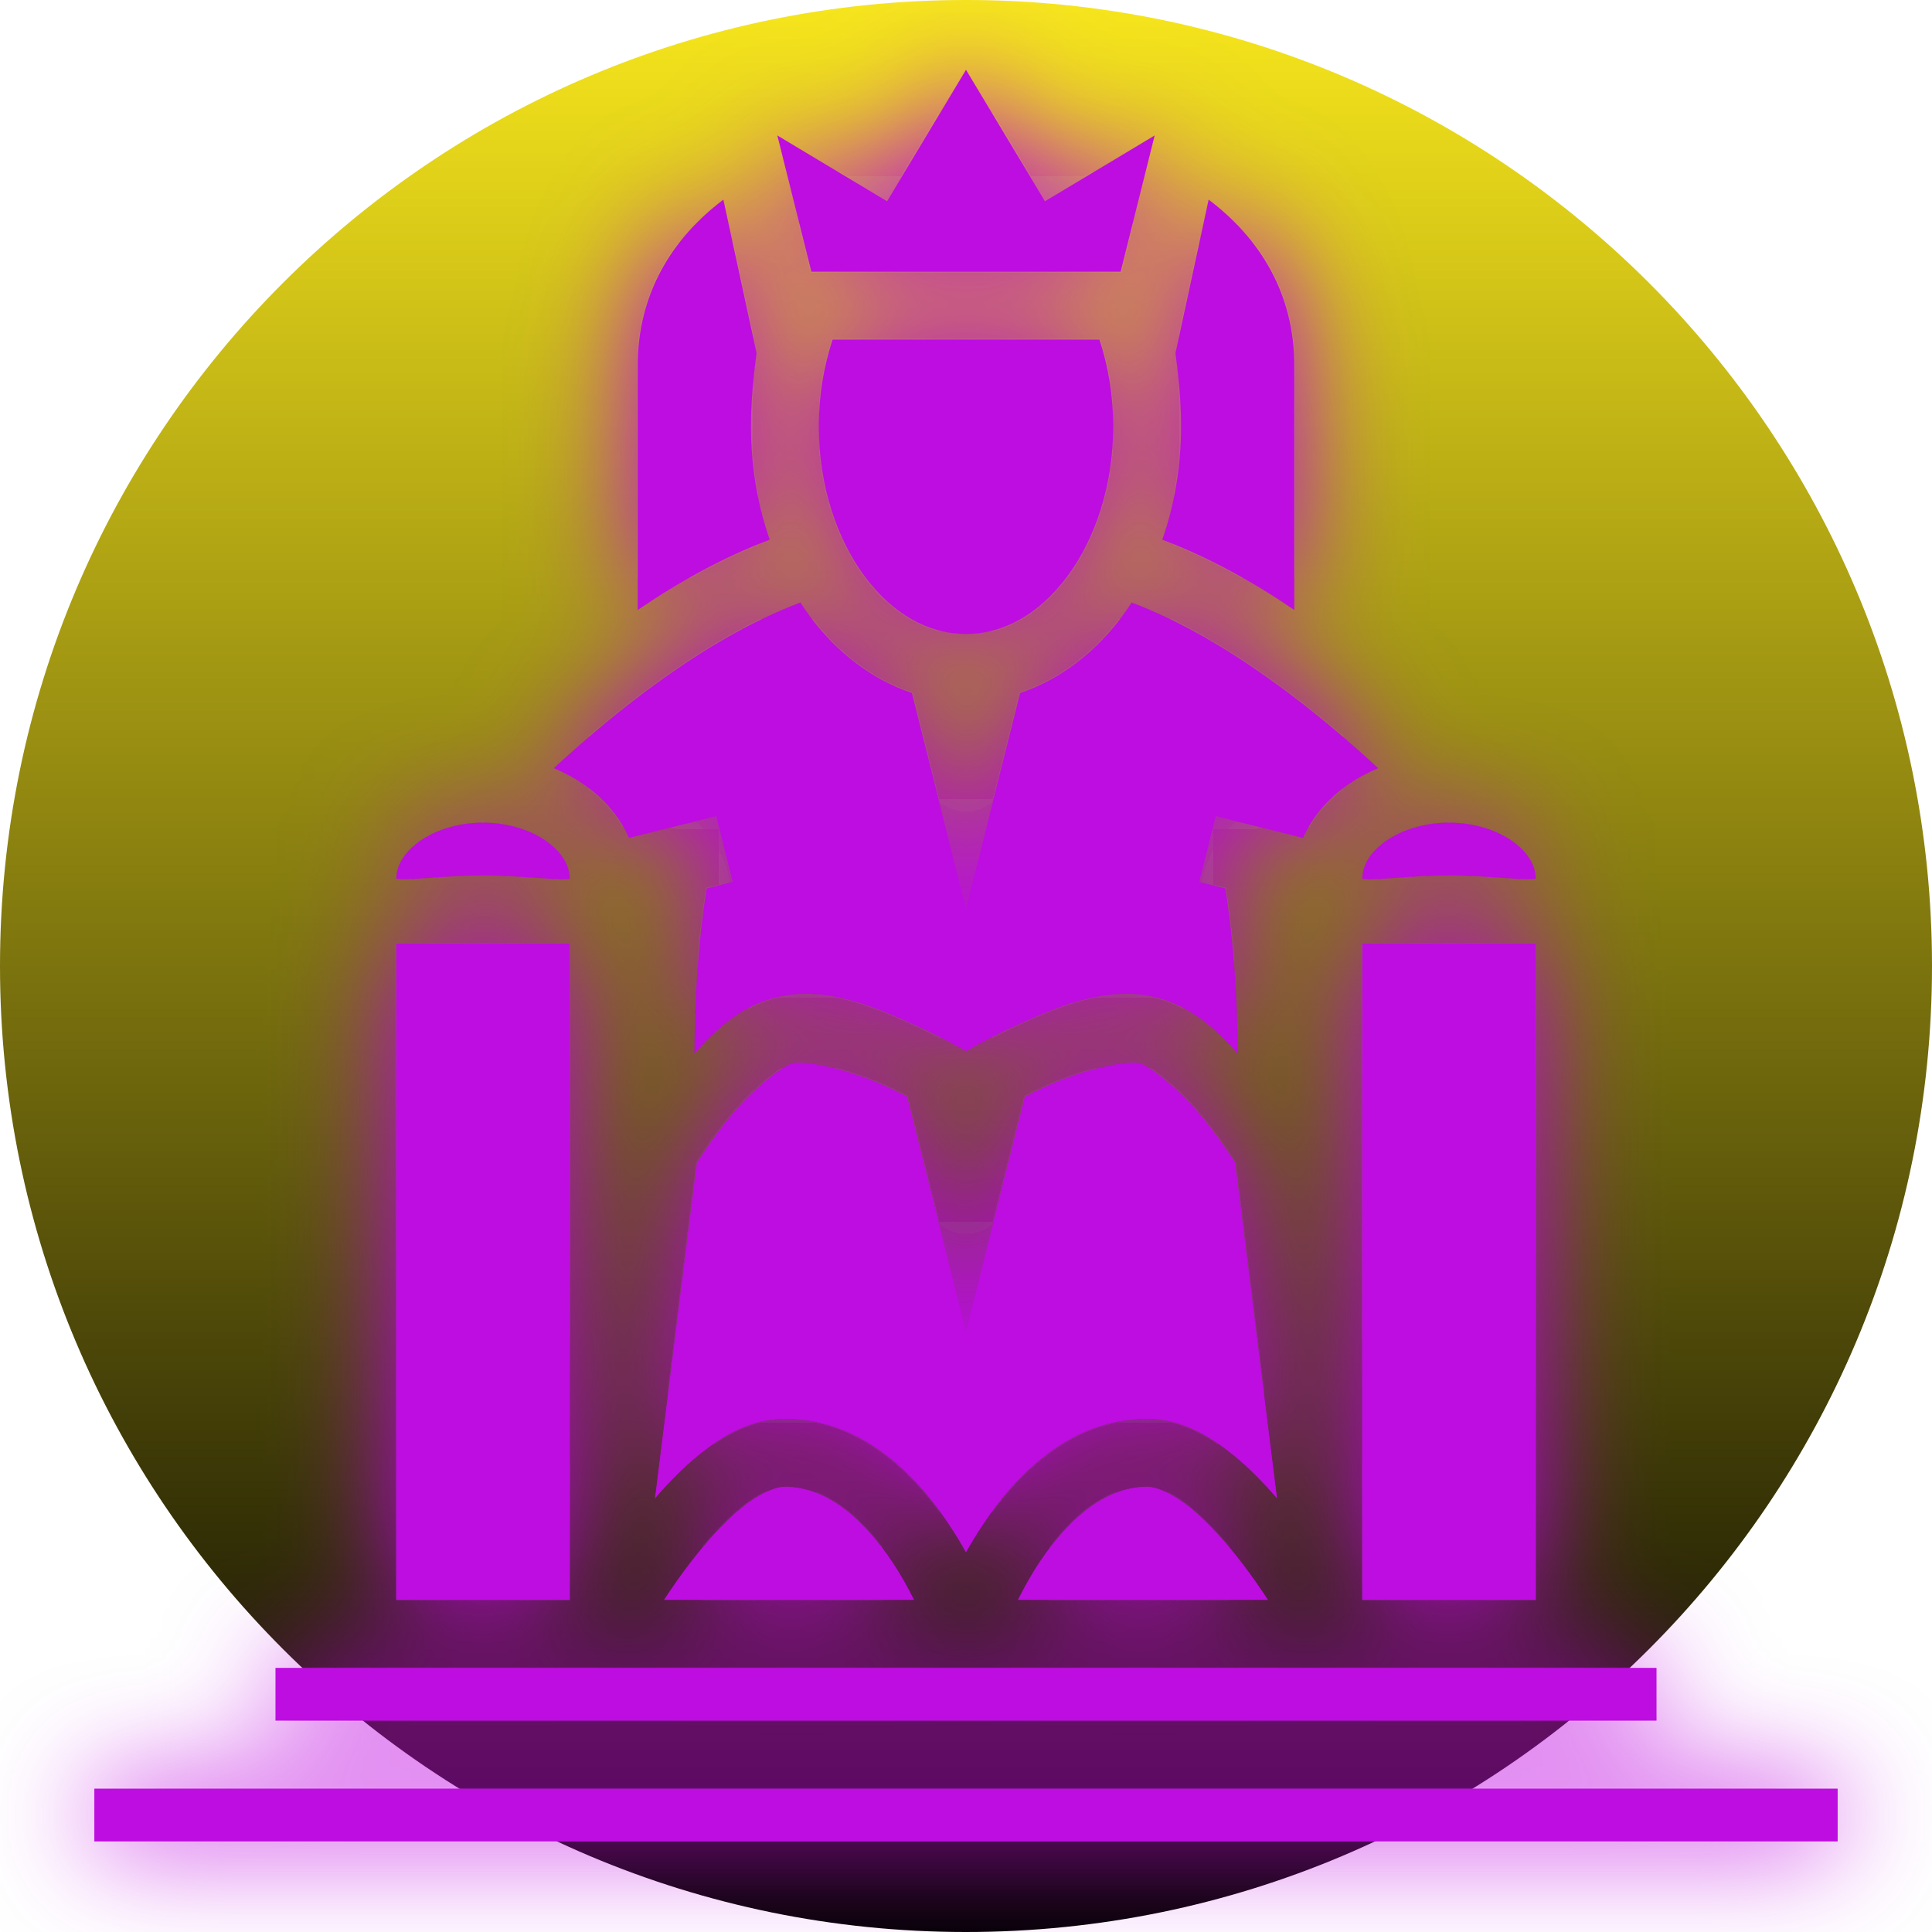
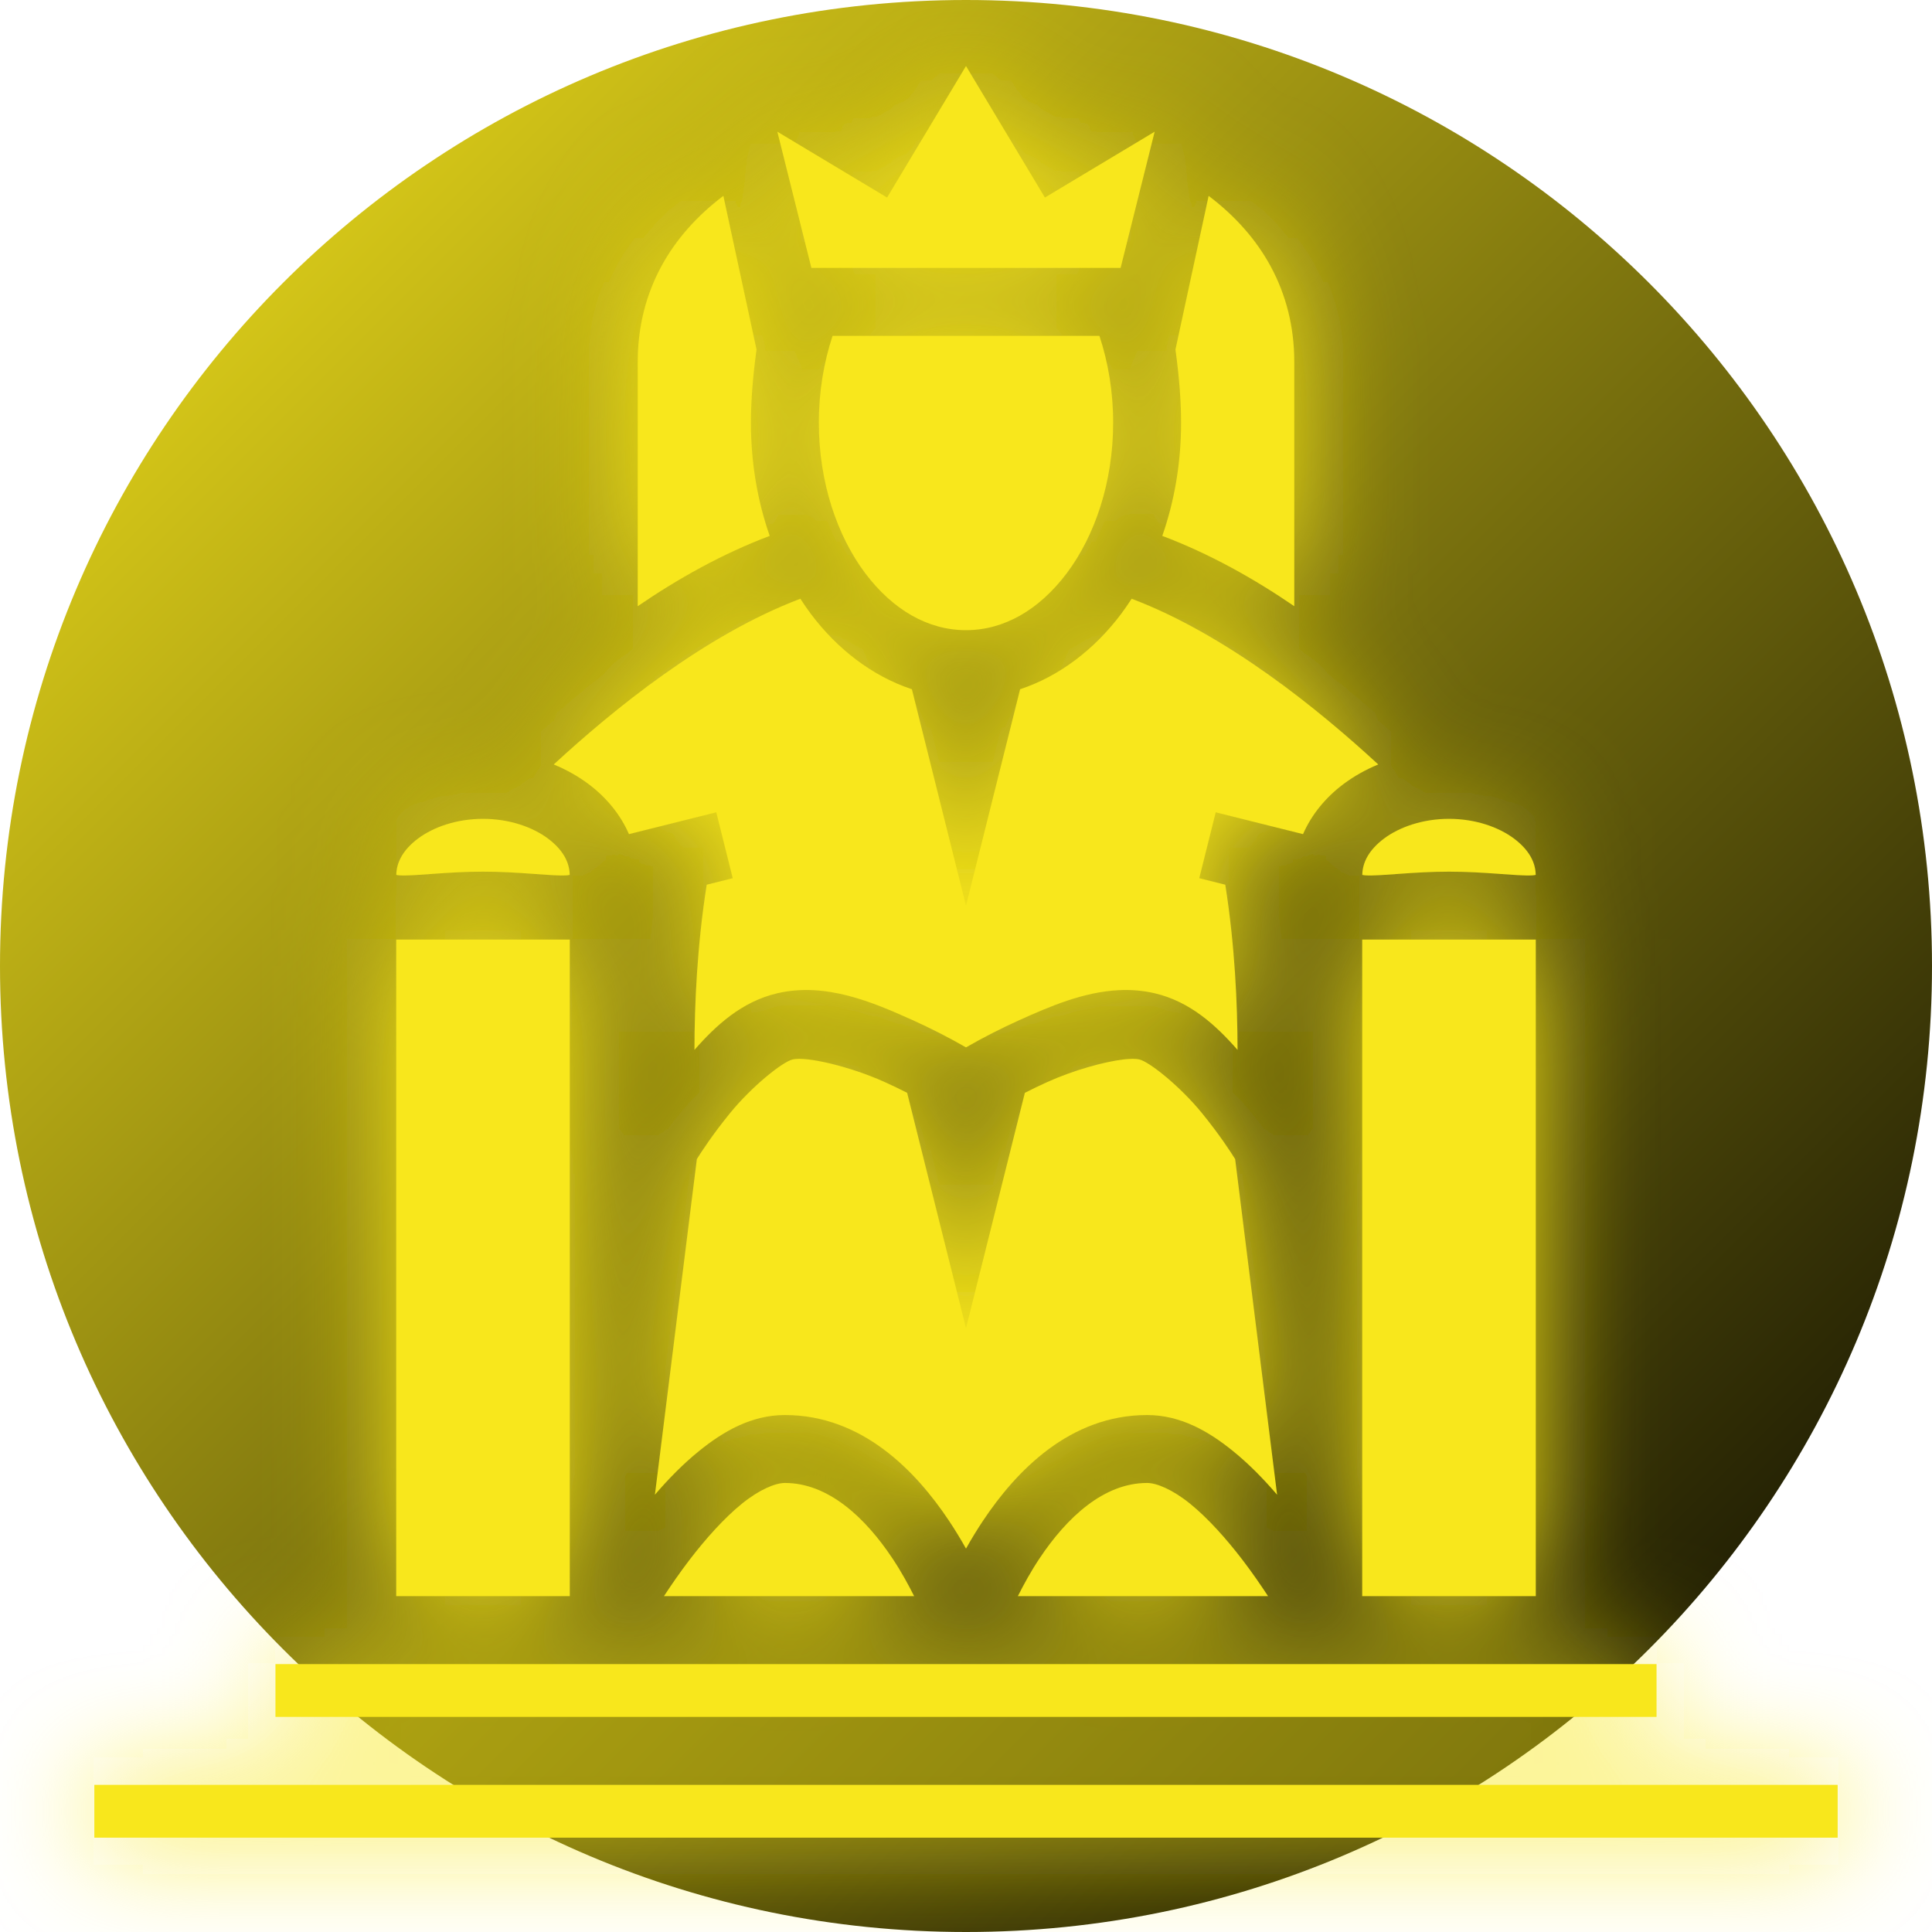
<svg xmlns="http://www.w3.org/2000/svg" viewBox="0 0 512 512" style="height: 512px; width: 512px;">
  <defs>
    <filter id="shadow-1" height="300%" width="300%" x="-100%" y="-100%">
-       <feFlood flood-color="rgba(189, 16, 224, 1)" result="flood" />
+       <feFlood flood-color="rgba(248, 231, 28, 1)" result="flood" />
      <feComposite in="flood" in2="SourceGraphic" operator="atop" result="composite" />
      <feGaussianBlur in="composite" stdDeviation="15" result="blur" />
      <feOffset dx="0" dy="0" result="offset" />
      <feComposite in="SourceGraphic" in2="offset" operator="over" />
    </filter>
-     <linearGradient x1="0" x2="0" y1="0" y2="1" id="delapouite-throne-king-gradient-0">
+     <linearGradient x1="0" x2="1" y1="0" y2="1" id="delapouite-throne-king-gradient-0">
      <stop offset="0%" stop-color="#f8e71c" stop-opacity="1" />
-       <stop offset="100%" stop-color="#000" stop-opacity="1" />
+       <stop offset="100%" stop-color="#000000" stop-opacity="1" />
    </linearGradient>
  </defs>
  <circle cx="256" cy="256" r="256" fill="url(#delapouite-throne-king-gradient-0)" />
-   <g class="" transform="translate(0,1)" style="">
-     <path d="M256 17.492l20.912 34.856L306 34.895 296.973 71h-81.946L206 34.896l29.088 17.452zm64.3 34.414C334.08 62.311 343 77 343 96v64.648c-10.638-7.27-22.444-13.917-34.984-18.63C311.239 132.817 313 122.663 313 112c0-8.018-1.005-15.744-1.489-19.372zm-128.6 0l8.789 40.722C200.005 96.256 199 103.982 199 112c0 10.663 1.76 20.817 4.984 30.018-12.54 4.713-24.346 11.36-34.984 18.63V96c0-19.001 8.92-33.689 22.7-44.094zM291.356 89c2.31 6.965 3.643 14.753 3.643 23 0 15.85-4.892 30.032-12.26 39.855C275.372 161.68 266.012 167 256 167c-10.012 0-19.372-5.32-26.74-15.145C221.892 142.032 217 127.85 217 112c0-8.247 1.334-16.035 3.643-23zm8.541 69.67c25.391 9.618 49.716 29.5 65.356 43.92-3.358 1.38-6.477 3.137-9.281 5.24-4.585 3.438-8.377 7.98-10.655 13.223l-23.134-5.783-4.368 17.46 6.9 1.725c2.53 16.035 3.235 31.57 3.249 43.781-5.706-6.514-12.54-12.787-21.897-14.996-3.203-.756-6.388-.989-9.529-.838-9.422.453-18.448 4.359-26.393 7.94A163.812 163.812 0 0 0 256 277.566a163.812 163.812 0 0 0-14.146-7.224c-10.593-4.775-23.11-10.126-35.922-7.102-9.358 2.21-16.19 8.482-21.897 14.996.014-12.212.72-27.746 3.248-43.78l6.9-1.726-4.367-17.46-23.134 5.783c-2.278-5.244-6.07-9.785-10.655-13.223-2.804-2.103-5.923-3.86-9.28-5.24 15.639-14.42 39.964-34.302 65.355-43.92a71.055 71.055 0 0 0 2.757 3.984c6.988 9.318 16.241 16.507 26.805 20.004L256 240l14.336-57.342c10.564-3.497 19.817-10.686 26.805-20.004a71.06 71.06 0 0 0 2.757-3.984zM384 217c7.013 0 13.194 2.204 17.227 5.229 3.974 2.98 5.704 6.29 5.753 9.625-.292.051-.395.103-.884.132-3.949.234-12.367-.986-22.096-.986s-18.147 1.22-22.096.986c-.49-.029-.592-.081-.884-.132.05-3.336 1.779-6.645 5.753-9.625C370.806 219.204 376.987 217 384 217zm-256 0c7.013 0 13.194 2.204 17.227 5.229 3.974 2.98 5.704 6.29 5.753 9.625-.292.051-.395.103-.884.132-3.949.234-12.367-.986-22.096-.986s-18.147 1.22-22.096.986c-.49-.029-.592-.081-.884-.132.05-3.336 1.779-6.645 5.753-9.625C114.806 219.204 120.987 217 128 217zm279 32v174h-46V249zm-256 0v174h-46V249zm149.23 31.6c.677 0 1.251.054 1.702.16 2.735.646 10.877 7.205 16.595 14.224 4.698 5.766 7.671 10.392 8.8 12.182l11.118 88.953c-3.57-4.158-7.477-8.167-11.738-11.615C320.277 379.3 312.839 375 304 375c-20.5 0-34.72 14.856-43.488 28.008a111.855 111.855 0 0 0-4.512 7.39 111.855 111.855 0 0 0-4.512-7.39C242.72 389.856 228.5 375 208 375c-8.839 0-16.276 4.3-22.707 9.504-4.26 3.448-8.169 7.457-11.738 11.615l11.119-88.953c1.128-1.79 4.101-6.416 8.799-12.182 5.718-7.019 13.86-13.578 16.595-14.224 3.603-.85 15.085 1.798 24.389 5.992 2.106.95 4.095 1.919 5.945 2.857L256 352l15.598-62.39c1.85-.939 3.84-1.909 5.945-2.858 6.978-3.146 15.182-5.423 20.367-6.006a20.831 20.831 0 0 1 2.32-.146zM304 393c2.475 0 6.694 1.7 11.385 5.496 4.69 3.796 9.634 9.323 13.949 14.969 2.518 3.294 4.72 6.502 6.717 9.535h-66.31c1.592-3.153 3.419-6.515 5.747-10.008C282.72 402.144 292.5 393 304 393zm-96 0c11.5 0 21.28 9.144 28.512 19.992 2.328 3.493 4.155 6.855 5.748 10.008h-66.31c1.995-3.033 4.198-6.24 6.716-9.535 4.315-5.646 9.259-11.173 13.95-14.969C201.305 394.7 205.525 393 208 393zm231 48v14H73v-14zm48 32v14H25v-14z" fill="#bd10e0" fill-opacity="1" filter="url(#shadow-1)" />
+   <g class="" transform="translate(0,0)" style="">
+     <path d="M256 17.492l20.912 34.856L306 34.895 296.973 71h-81.946L206 34.896l29.088 17.452zm64.3 34.414C334.08 62.311 343 77 343 96v64.648c-10.638-7.27-22.444-13.917-34.984-18.63C311.239 132.817 313 122.663 313 112c0-8.018-1.005-15.744-1.489-19.372zm-128.6 0l8.789 40.722C200.005 96.256 199 103.982 199 112c0 10.663 1.76 20.817 4.984 30.018-12.54 4.713-24.346 11.36-34.984 18.63V96c0-19.001 8.92-33.689 22.7-44.094zM291.356 89c2.31 6.965 3.643 14.753 3.643 23 0 15.85-4.892 30.032-12.26 39.855C275.372 161.68 266.012 167 256 167c-10.012 0-19.372-5.32-26.74-15.145C221.892 142.032 217 127.85 217 112c0-8.247 1.334-16.035 3.643-23zm8.541 69.67c25.391 9.618 49.716 29.5 65.356 43.92-3.358 1.38-6.477 3.137-9.281 5.24-4.585 3.438-8.377 7.98-10.655 13.223l-23.134-5.783-4.368 17.46 6.9 1.725c2.53 16.035 3.235 31.57 3.249 43.781-5.706-6.514-12.54-12.787-21.897-14.996-3.203-.756-6.388-.989-9.529-.838-9.422.453-18.448 4.359-26.393 7.94A163.812 163.812 0 0 0 256 277.566a163.812 163.812 0 0 0-14.146-7.224c-10.593-4.775-23.11-10.126-35.922-7.102-9.358 2.21-16.19 8.482-21.897 14.996.014-12.212.72-27.746 3.248-43.78l6.9-1.726-4.367-17.46-23.134 5.783c-2.278-5.244-6.07-9.785-10.655-13.223-2.804-2.103-5.923-3.86-9.28-5.24 15.639-14.42 39.964-34.302 65.355-43.92a71.055 71.055 0 0 0 2.757 3.984c6.988 9.318 16.241 16.507 26.805 20.004L256 240l14.336-57.342c10.564-3.497 19.817-10.686 26.805-20.004a71.06 71.06 0 0 0 2.757-3.984zM384 217c7.013 0 13.194 2.204 17.227 5.229 3.974 2.98 5.704 6.29 5.753 9.625-.292.051-.395.103-.884.132-3.949.234-12.367-.986-22.096-.986s-18.147 1.22-22.096.986c-.49-.029-.592-.081-.884-.132.05-3.336 1.779-6.645 5.753-9.625C370.806 219.204 376.987 217 384 217zm-256 0c7.013 0 13.194 2.204 17.227 5.229 3.974 2.98 5.704 6.29 5.753 9.625-.292.051-.395.103-.884.132-3.949.234-12.367-.986-22.096-.986s-18.147 1.22-22.096.986c-.49-.029-.592-.081-.884-.132.05-3.336 1.779-6.645 5.753-9.625C114.806 219.204 120.987 217 128 217zm279 32v174h-46V249zm-256 0v174h-46V249zm149.23 31.6c.677 0 1.251.054 1.702.16 2.735.646 10.877 7.205 16.595 14.224 4.698 5.766 7.671 10.392 8.8 12.182l11.118 88.953c-3.57-4.158-7.477-8.167-11.738-11.615C320.277 379.3 312.839 375 304 375c-20.5 0-34.72 14.856-43.488 28.008a111.855 111.855 0 0 0-4.512 7.39 111.855 111.855 0 0 0-4.512-7.39C242.72 389.856 228.5 375 208 375c-8.839 0-16.276 4.3-22.707 9.504-4.26 3.448-8.169 7.457-11.738 11.615l11.119-88.953c1.128-1.79 4.101-6.416 8.799-12.182 5.718-7.019 13.86-13.578 16.595-14.224 3.603-.85 15.085 1.798 24.389 5.992 2.106.95 4.095 1.919 5.945 2.857L256 352l15.598-62.39c1.85-.939 3.84-1.909 5.945-2.858 6.978-3.146 15.182-5.423 20.367-6.006a20.831 20.831 0 0 1 2.32-.146zM304 393c2.475 0 6.694 1.7 11.385 5.496 4.69 3.796 9.634 9.323 13.949 14.969 2.518 3.294 4.72 6.502 6.717 9.535h-66.31c1.592-3.153 3.419-6.515 5.747-10.008C282.72 402.144 292.5 393 304 393zm-96 0c11.5 0 21.28 9.144 28.512 19.992 2.328 3.493 4.155 6.855 5.748 10.008h-66.31c1.995-3.033 4.198-6.24 6.716-9.535 4.315-5.646 9.259-11.173 13.95-14.969C201.305 394.7 205.525 393 208 393zm231 48v14H73v-14zm48 32v14H25v-14z" fill="#f8e71c" fill-opacity="1" filter="url(#shadow-1)" />
  </g>
</svg>
